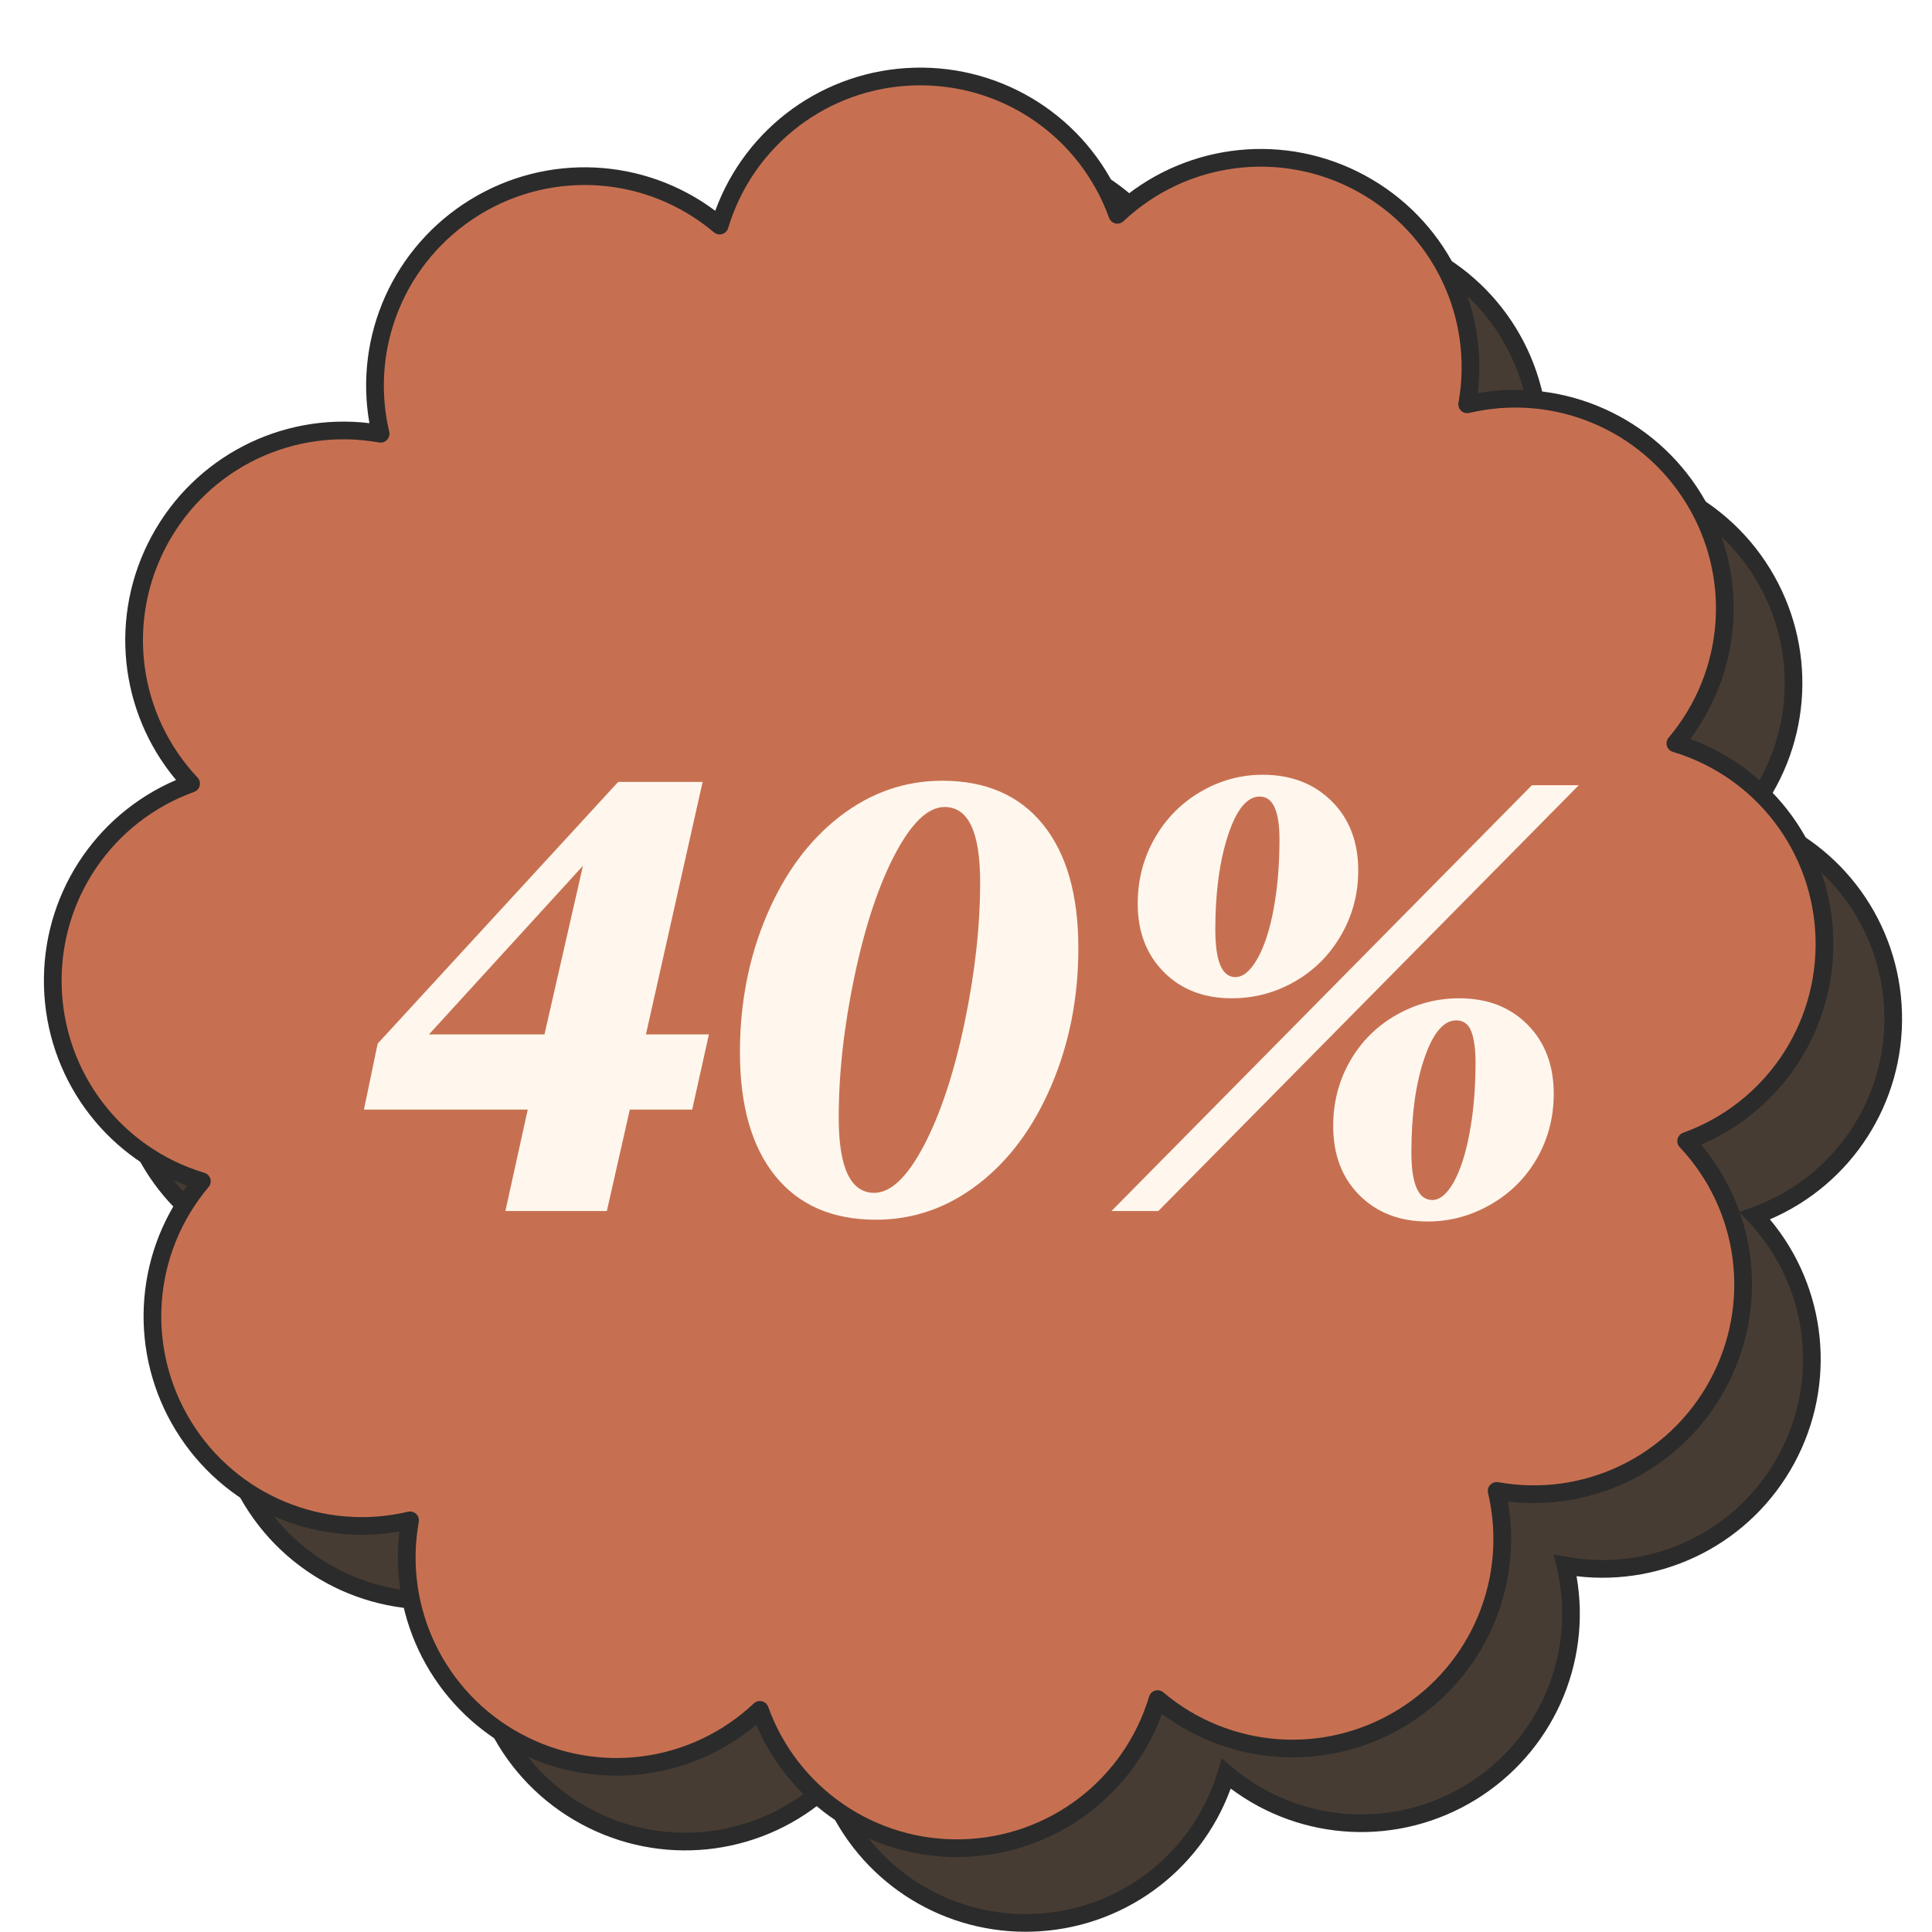
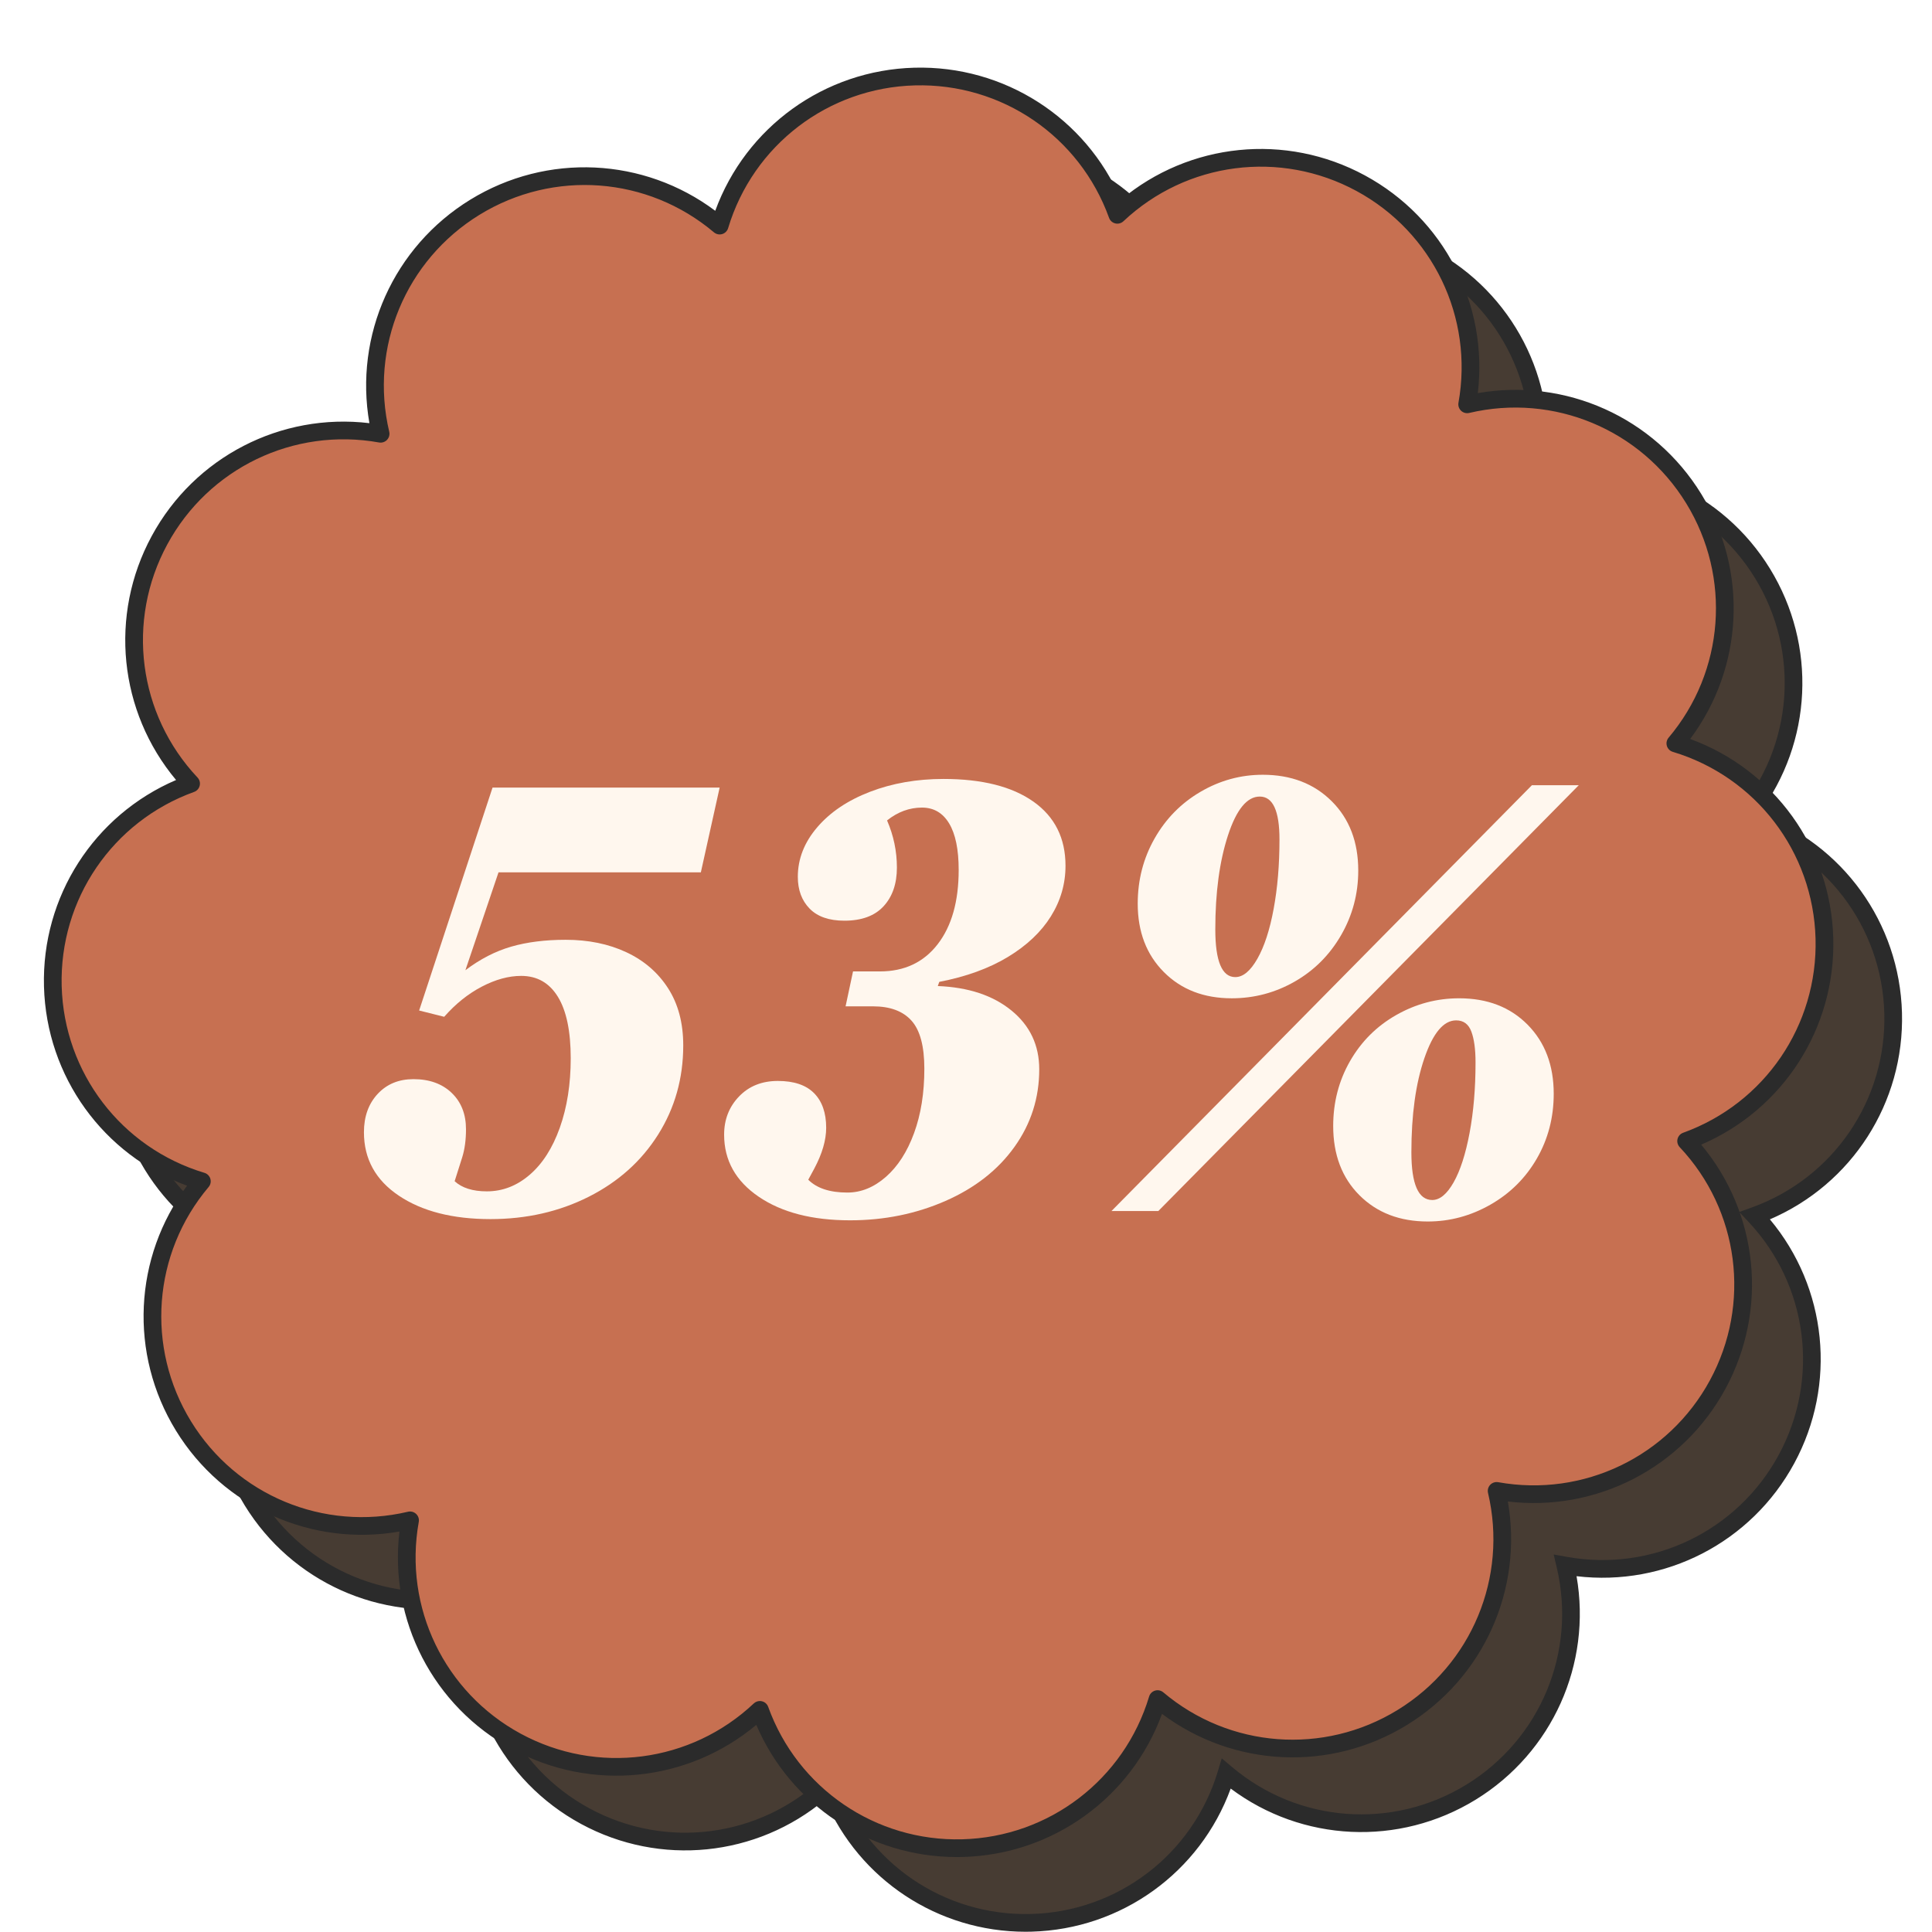
<svg xmlns="http://www.w3.org/2000/svg" width="2000" zoomAndPan="magnify" viewBox="0 0 1500 1500" height="2000" preserveAspectRatio="xMidYMid meet" version="1.0">
  <defs>
    <g />
-     <clipPath id="15ed1036f7">
+     <clipPath id="8236711996">
      <path d="M 87 110 L 1477 110 L 1477 1499.625 L 87 1499.625 Z M 87 110 " clip-rule="nonzero" />
    </clipPath>
-     <clipPath id="9dadbe3026">
+     <clipPath id="863811fe47">
      <rect x="0" width="957" y="0" height="540" />
    </clipPath>
  </defs>
  <path fill="#473c33" d="M 1469.844 786.52 C 1467.891 714.559 1419.492 654.797 1354.121 635.156 C 1398.137 583.004 1406.055 506.508 1368.375 445.164 C 1330.711 383.82 1258.906 356.266 1192.48 371.93 C 1204.527 304.742 1173.133 234.547 1109.836 200.25 C 1046.539 165.969 970.586 177.996 920.895 224.781 C 897.742 160.582 835.445 115.48 763.484 117.434 C 691.523 119.387 631.762 167.785 612.125 233.156 C 559.969 189.141 483.473 181.223 422.129 218.902 C 360.789 256.566 333.234 328.375 348.895 394.797 C 281.707 382.75 211.516 414.16 177.215 477.441 C 142.934 540.738 154.961 616.691 201.746 666.383 C 137.551 689.535 92.445 751.832 94.398 823.793 C 96.352 895.754 144.75 955.516 210.121 975.152 C 166.105 1027.309 158.188 1103.805 195.867 1165.148 C 233.531 1226.492 305.34 1254.043 371.762 1238.383 C 359.719 1305.57 391.129 1375.762 454.406 1410.062 C 517.703 1444.344 593.656 1432.316 643.348 1385.531 C 666.5 1449.73 728.797 1494.832 800.758 1492.879 C 872.719 1490.926 932.48 1442.527 952.121 1377.156 C 1004.273 1421.172 1080.785 1429.09 1142.113 1391.426 C 1203.457 1353.766 1231.012 1281.957 1215.348 1215.535 C 1282.535 1227.578 1352.73 1196.168 1387.027 1132.887 C 1421.309 1069.59 1409.281 993.637 1362.496 943.949 C 1426.695 920.777 1471.781 858.465 1469.844 786.52 Z M 1469.844 786.52 " fill-opacity="1" fill-rule="nonzero" />
-   <g clip-path="url(#15ed1036f7)">
+   <g clip-path="url(#8236711996)">
    <path fill="#2b2b2b" d="M 796.273 1499.809 C 728.219 1499.809 667.18 1459.379 640.543 1397.184 C 587.473 1441.59 512.609 1449.422 451.113 1416.094 C 389.617 1382.781 355.281 1315.797 363.488 1247.078 C 295.352 1258.988 226.582 1228.344 189.973 1168.75 C 153.383 1109.156 157.137 1033.965 198.605 978.57 C 133.609 954.801 89.406 893.883 87.504 823.98 C 85.602 754.074 126.457 690.844 190.059 663.598 C 145.652 610.527 137.836 535.66 171.152 474.164 C 204.465 412.668 271.5 378.336 340.164 386.539 C 328.238 318.383 358.902 249.633 418.496 213.023 C 478.09 176.434 553.277 180.188 608.676 221.656 C 632.441 156.66 693.359 112.457 763.266 110.555 C 833.035 108.668 896.398 149.508 923.648 213.109 C 976.719 168.703 1051.586 160.891 1113.082 194.203 C 1174.578 227.516 1208.91 294.5 1200.703 363.215 C 1268.875 351.289 1337.625 381.953 1374.219 441.547 C 1410.812 501.141 1407.055 576.328 1365.59 631.727 C 1430.586 655.492 1474.789 716.41 1476.691 786.316 C 1478.594 856.223 1437.738 919.449 1374.133 946.699 C 1418.539 999.77 1426.355 1074.637 1393.043 1136.133 C 1359.727 1197.629 1292.711 1231.961 1224.027 1223.754 C 1235.953 1291.91 1205.289 1360.66 1145.699 1397.27 C 1086.086 1433.863 1010.914 1430.109 955.516 1388.641 C 931.75 1453.637 870.832 1497.84 800.91 1499.742 C 799.383 1499.793 797.82 1499.809 796.273 1499.809 Z M 646.254 1373.352 L 649.805 1383.203 C 672.652 1446.52 733.23 1487.832 800.57 1486.016 C 867.895 1484.195 926.164 1439.656 945.547 1375.188 L 948.551 1365.164 L 956.555 1371.906 C 1007.992 1415.328 1081.125 1420.816 1138.527 1385.566 C 1195.93 1350.316 1224.113 1282.617 1208.672 1217.098 L 1206.277 1206.902 L 1216.57 1208.754 C 1282.84 1220.629 1348.906 1188.812 1380.996 1129.59 C 1413.086 1070.371 1403.641 997.645 1357.504 948.617 L 1350.332 940.992 L 1360.168 937.441 C 1423.484 914.594 1464.797 854.012 1462.98 786.672 C 1461.164 719.332 1416.621 661.082 1352.152 641.699 L 1342.129 638.691 L 1348.871 630.691 C 1392.293 579.25 1397.781 506.117 1362.531 448.715 C 1327.281 391.312 1259.566 363.129 1194.062 378.574 L 1183.867 380.969 L 1185.723 370.672 C 1197.594 304.422 1165.793 238.336 1106.559 206.246 C 1047.32 174.156 974.613 183.602 925.602 229.742 L 917.973 236.91 L 914.422 227.074 C 891.574 163.762 831.098 122.461 763.656 124.262 C 696.316 126.082 638.062 170.625 618.68 235.094 L 615.676 245.117 L 607.672 238.371 C 556.234 194.949 483.102 189.461 425.699 224.711 C 368.297 259.961 340.113 327.66 355.555 393.184 L 357.949 403.375 L 347.656 401.523 C 281.367 389.648 215.32 421.449 183.23 480.688 C 151.141 539.906 160.586 612.633 206.723 661.66 L 213.895 669.285 L 204.059 672.836 C 140.742 695.688 99.43 756.266 101.246 823.605 C 103.062 890.945 147.605 949.195 212.074 968.578 L 222.098 971.586 L 215.355 979.59 C 171.934 1031.027 166.445 1104.16 201.695 1161.562 C 236.945 1218.965 304.641 1247.148 370.164 1231.707 L 380.359 1229.309 L 378.504 1239.605 C 366.633 1305.859 398.434 1371.941 457.668 1404.031 C 516.906 1436.121 589.613 1426.676 638.625 1380.535 Z M 646.254 1373.352 " fill-opacity="1" fill-rule="nonzero" />
  </g>
  <path fill="#c77051" d="M 1416.484 728.523 C 1414.531 656.562 1366.133 596.801 1300.762 577.16 C 1344.777 525.008 1352.695 448.512 1315.016 387.168 C 1277.355 325.824 1205.547 298.27 1139.121 313.934 C 1151.168 246.746 1119.773 176.551 1056.477 142.254 C 993.18 107.973 917.227 120 867.535 166.785 C 844.383 102.586 782.086 57.484 710.125 59.438 C 638.164 61.391 578.402 109.789 558.766 175.16 C 506.613 131.145 430.113 123.227 368.773 160.906 C 307.43 198.57 279.875 270.375 295.535 336.801 C 228.348 324.754 158.156 356.164 123.855 419.445 C 89.574 482.742 101.602 558.695 148.387 608.387 C 84.191 631.539 39.086 693.836 41.039 765.797 C 42.996 837.758 91.395 897.52 156.762 917.156 C 112.746 969.309 104.832 1045.809 142.508 1107.148 C 180.172 1168.492 251.98 1196.047 318.402 1180.387 C 306.359 1247.574 337.77 1317.766 401.047 1352.066 C 464.344 1386.348 540.297 1374.32 589.988 1327.535 C 613.145 1391.73 675.438 1436.836 747.398 1434.883 C 819.359 1432.926 879.121 1384.527 898.762 1319.16 C 950.914 1363.176 1027.426 1371.09 1088.754 1333.43 C 1150.098 1295.766 1177.652 1223.961 1161.988 1157.535 C 1229.176 1169.582 1299.371 1138.172 1333.668 1074.891 C 1367.949 1011.594 1355.922 935.641 1309.137 885.949 C 1373.336 862.777 1418.438 800.484 1416.484 728.523 Z M 1416.484 728.523 " fill-opacity="1" fill-rule="nonzero" />
  <path fill="#2b2b2b" d="M 742.914 1441.812 C 674.859 1441.812 613.824 1401.383 587.184 1339.188 C 534.113 1383.594 459.25 1391.41 397.754 1358.098 C 336.258 1324.781 301.926 1257.801 310.129 1189.082 C 241.957 1200.992 173.223 1170.344 136.613 1110.75 C 100.023 1051.16 103.777 975.969 145.246 920.57 C 80.25 896.805 36.047 835.887 34.145 765.98 C 32.242 696.078 73.098 632.848 136.699 605.598 C 92.293 552.527 84.48 477.664 117.793 416.168 C 151.105 354.672 218.141 320.336 286.805 328.543 C 274.879 260.387 305.543 191.637 365.137 155.027 C 424.73 118.438 499.918 122.191 555.316 163.66 C 579.082 98.664 640 54.461 709.922 52.559 C 779.711 50.688 843.059 91.512 870.305 155.113 C 923.375 110.707 998.242 102.875 1059.738 136.207 C 1121.234 169.52 1155.566 236.504 1147.363 305.219 C 1215.516 293.293 1284.285 323.957 1320.875 383.551 C 1357.469 443.145 1353.715 518.332 1312.246 573.73 C 1377.227 597.496 1421.445 658.414 1423.348 728.32 C 1425.25 798.227 1384.395 861.453 1320.793 888.703 C 1365.199 941.773 1373.012 1016.641 1339.699 1078.137 C 1306.387 1139.633 1239.352 1173.965 1170.688 1165.758 C 1182.613 1233.914 1151.949 1302.664 1092.355 1339.273 C 1032.762 1375.867 957.574 1372.109 902.176 1330.645 C 878.41 1395.641 817.492 1439.844 747.586 1441.746 C 746.023 1441.797 744.477 1441.812 742.914 1441.812 Z M 589.973 1320.672 C 590.496 1320.672 591.043 1320.738 591.566 1320.859 C 593.828 1321.402 595.645 1323.031 596.426 1325.207 C 619.277 1388.52 679.871 1429.852 747.195 1428.02 C 814.535 1426.199 872.785 1381.656 892.168 1317.188 C 892.832 1314.98 894.566 1313.246 896.789 1312.586 C 899 1311.922 901.41 1312.434 903.176 1313.926 C 954.617 1357.348 1027.75 1362.836 1085.152 1327.586 C 1142.555 1292.336 1170.738 1224.641 1155.297 1159.117 C 1154.77 1156.855 1155.398 1154.496 1156.992 1152.812 C 1158.59 1151.133 1160.934 1150.367 1163.195 1150.773 C 1229.449 1162.648 1295.531 1130.832 1327.605 1071.613 C 1359.695 1012.391 1350.25 939.668 1304.109 890.641 C 1302.531 888.957 1301.883 886.578 1302.426 884.336 C 1302.973 882.078 1304.602 880.258 1306.777 879.477 C 1370.09 856.629 1411.406 796.051 1409.586 728.711 C 1407.77 661.371 1363.227 603.117 1298.758 583.734 C 1296.551 583.074 1294.816 581.34 1294.156 579.113 C 1293.492 576.891 1294 574.492 1295.496 572.727 C 1338.918 521.289 1344.406 448.156 1309.156 390.754 C 1273.906 333.352 1206.191 305.168 1140.684 320.609 C 1138.426 321.137 1136.066 320.508 1134.383 318.91 C 1132.703 317.312 1131.938 314.988 1132.344 312.711 C 1144.219 246.457 1112.418 180.375 1053.18 148.285 C 993.961 116.195 921.234 125.641 872.227 171.777 C 870.543 173.359 868.164 174.004 865.922 173.461 C 863.664 172.918 861.844 171.285 861.062 169.113 C 838.215 105.797 777.738 64.5 710.297 66.301 C 642.973 68.117 584.703 112.66 565.32 177.129 C 564.66 179.34 562.926 181.07 560.699 181.734 C 558.492 182.395 556.082 181.887 554.312 180.391 C 502.875 136.969 429.742 131.484 372.34 166.734 C 314.938 201.984 286.754 269.68 302.195 335.203 C 302.723 337.461 302.094 339.824 300.496 341.504 C 298.898 343.188 296.574 343.949 294.297 343.543 C 228.008 331.668 161.961 363.469 129.871 422.707 C 97.781 481.926 107.227 554.652 153.363 603.68 C 154.945 605.359 155.59 607.738 155.047 609.98 C 154.504 612.242 152.871 614.059 150.699 614.84 C 87.383 637.688 46.07 698.27 47.887 765.609 C 49.703 832.949 94.246 891.199 158.715 910.582 C 160.926 911.246 162.656 912.977 163.32 915.203 C 163.98 917.43 163.473 919.824 161.977 921.59 C 118.555 973.031 113.07 1046.164 148.32 1103.566 C 183.57 1160.969 251.281 1189.152 316.789 1173.707 C 319.047 1173.184 321.41 1173.812 323.09 1175.406 C 324.773 1177.004 325.539 1179.332 325.129 1181.609 C 313.254 1247.859 345.074 1313.945 404.293 1346.035 C 463.531 1378.125 536.254 1368.68 585.25 1322.539 C 586.559 1321.316 588.254 1320.672 589.973 1320.672 Z M 589.973 1320.672 " fill-opacity="1" fill-rule="nonzero" />
  <g transform="matrix(1, 0, 0, 1, 277, 505)">
-     <g clip-path="url(#9dadbe3026)">
+     <g clip-path="url(#863811fe47)">
      <g fill="#fff7ee" fill-opacity="1">
        <g transform="translate(0.920199, 435.2585)">
          <g>
-             <path d="M 259.5 -78.781 L 211.062 -78.781 L 193.234 0 L 114.453 0 L 131.828 -78.781 L 4.641 -78.781 L 15.297 -129.984 L 202.031 -333.172 L 267.594 -333.172 L 223.578 -137.156 L 272.469 -137.156 Z M 55.141 -137.156 L 144.812 -137.156 L 174.688 -268.062 Z M 55.141 -137.156 " />
+             <path d="M 102.875 6.25 C 73.52 6.25 49.805 0.184 31.734 -11.938 C 13.672 -24.062 4.641 -40.473 4.641 -61.172 C 4.641 -73.367 8.191 -83.289 15.297 -90.938 C 22.398 -98.582 31.664 -102.406 43.094 -102.406 C 55.445 -102.406 65.332 -98.852 72.75 -91.75 C 80.164 -84.645 83.875 -75.223 83.875 -63.484 C 83.875 -55.297 82.906 -48.07 80.969 -41.812 C 79.039 -35.562 77.07 -29.348 75.062 -23.172 C 80.781 -17.922 89.125 -15.297 100.094 -15.297 C 112.289 -15.297 123.367 -19.582 133.328 -28.156 C 143.297 -36.727 151.098 -48.926 156.734 -64.75 C 162.367 -80.582 165.188 -98.539 165.188 -118.625 C 165.188 -139.633 161.863 -155.547 155.219 -166.359 C 148.582 -177.172 139.086 -182.578 126.734 -182.578 C 117.004 -182.578 106.812 -179.797 96.156 -174.234 C 85.5 -168.672 75.766 -160.867 66.953 -150.828 L 47.5 -155.703 L 104.484 -328.766 L 280.812 -328.766 L 266.219 -262.969 L 109.125 -262.969 L 83.406 -186.969 C 94.832 -195.625 106.688 -201.727 118.969 -205.281 C 131.25 -208.832 145.344 -210.609 161.25 -210.609 C 178.863 -210.609 194.539 -207.398 208.281 -200.984 C 222.031 -194.578 232.844 -185.27 240.719 -173.062 C 248.602 -160.863 252.547 -146.039 252.547 -128.594 C 252.547 -103.102 246.055 -80.047 233.078 -59.422 C 220.109 -38.805 202.156 -22.707 179.219 -11.125 C 156.281 0.457 130.832 6.25 102.875 6.25 Z M 102.875 6.25 " />
          </g>
        </g>
        <g transform="translate(280.8012, 435.2585)">
          <g>
-             <path d="M 120.938 -14.141 C 133.758 -14.141 146.578 -26.301 159.391 -50.625 C 172.211 -74.945 182.719 -106.531 190.906 -145.375 C 199.094 -184.227 203.188 -220.879 203.188 -255.328 C 203.188 -294.242 194 -313.703 175.625 -313.703 C 162.801 -313.703 149.977 -301.535 137.156 -277.203 C 124.344 -252.879 113.844 -221.297 105.656 -182.453 C 97.469 -143.609 93.375 -106.961 93.375 -72.516 C 93.375 -33.598 102.562 -14.141 120.938 -14.141 Z M 122.328 6.719 C 88.504 6.719 62.441 -4.594 44.141 -27.219 C 25.836 -49.852 16.688 -81.867 16.688 -123.266 C 16.688 -161.566 23.633 -197.051 37.531 -229.719 C 51.438 -262.383 70.359 -287.945 94.297 -306.406 C 118.234 -324.863 144.723 -334.094 173.766 -334.094 C 207.586 -334.094 233.648 -322.781 251.953 -300.156 C 270.266 -277.531 279.422 -245.52 279.422 -204.125 C 279.422 -165.812 272.469 -130.32 258.562 -97.656 C 244.664 -64.988 225.742 -39.426 201.797 -20.969 C 177.859 -2.508 151.367 6.719 122.328 6.719 Z M 122.328 6.719 " />
+             <path d="M 174.688 -335.484 C 204.656 -335.484 227.941 -329.613 244.547 -317.875 C 261.148 -306.133 269.453 -289.531 269.453 -268.062 C 269.453 -254.008 265.664 -240.922 258.094 -228.797 C 250.531 -216.672 239.41 -206.164 224.734 -197.281 C 210.066 -188.406 192.305 -181.957 171.453 -177.938 L 170.297 -174.688 C 194.078 -173.758 213.148 -167.426 227.516 -155.688 C 241.879 -143.957 249.062 -128.742 249.062 -110.047 C 249.062 -87.805 242.648 -67.727 229.828 -49.812 C 217.016 -31.895 199.176 -17.914 176.312 -7.875 C 153.457 2.164 128.742 7.188 102.172 7.188 C 72.828 7.188 49.195 1.086 31.281 -11.109 C 13.363 -23.316 4.406 -39.383 4.406 -59.312 C 4.406 -71.051 8.266 -80.938 15.984 -88.969 C 23.703 -97 33.742 -101.016 46.109 -101.016 C 58.617 -101.016 68 -97.848 74.25 -91.516 C 80.508 -85.18 83.641 -76.223 83.641 -64.641 C 83.641 -55.066 80.551 -44.488 74.375 -32.906 L 69.734 -24.328 C 76.379 -17.68 86.5 -14.359 100.094 -14.359 C 110.75 -14.359 120.707 -18.41 129.969 -26.516 C 139.238 -34.629 146.535 -45.945 151.859 -60.469 C 157.191 -74.988 159.859 -91.672 159.859 -110.516 C 159.859 -127.973 156.535 -140.406 149.891 -147.812 C 143.254 -155.227 133.297 -158.938 120.016 -158.938 L 98.703 -158.938 L 104.484 -186.047 L 125.344 -186.047 C 144.344 -186.047 159.285 -193.07 170.172 -207.125 C 181.066 -221.188 186.516 -240.422 186.516 -264.828 C 186.516 -280.734 184.039 -292.781 179.094 -300.969 C 174.156 -309.156 167.129 -313.25 158.016 -313.25 C 148.285 -313.25 139.25 -309.926 130.906 -303.281 C 136 -291.539 138.547 -279.336 138.547 -266.672 C 138.547 -254.16 135.109 -244.16 128.234 -236.672 C 121.359 -229.18 111.203 -225.438 97.766 -225.438 C 85.879 -225.438 76.883 -228.562 70.781 -234.812 C 64.676 -241.07 61.625 -249.301 61.625 -259.5 C 61.625 -273.395 66.645 -286.211 76.688 -297.953 C 86.727 -309.691 100.395 -318.879 117.688 -325.516 C 134.988 -332.16 153.988 -335.484 174.688 -335.484 Z M 174.688 -335.484 " />
          </g>
        </g>
        <g transform="translate(560.6821, 435.2585)">
          <g>
            <path d="M 118.625 -165.188 C 97 -165.188 79.426 -171.984 65.906 -185.578 C 52.395 -199.172 45.641 -216.859 45.641 -238.641 C 45.641 -257.023 50.004 -273.898 58.734 -289.266 C 67.461 -304.629 79.352 -316.711 94.406 -325.516 C 109.469 -334.328 125.57 -338.734 142.719 -338.734 C 164.656 -338.734 182.492 -331.895 196.234 -318.219 C 209.984 -304.551 216.859 -286.598 216.859 -264.359 C 216.859 -246.285 212.414 -229.562 203.531 -214.188 C 194.656 -198.82 182.648 -186.812 167.516 -178.156 C 152.379 -169.508 136.082 -165.188 118.625 -165.188 Z M 61.625 0 L 25.25 0 L 351.703 -330.625 L 388.078 -330.625 Z M 270.844 8.109 C 249.062 8.109 231.375 1.309 217.781 -12.281 C 204.195 -25.875 197.406 -43.789 197.406 -66.031 C 197.406 -84.414 201.766 -101.211 210.484 -116.422 C 219.211 -131.641 231.18 -143.57 246.391 -152.219 C 261.609 -160.863 277.867 -165.188 295.172 -165.188 C 317.109 -165.188 334.832 -158.352 348.344 -144.688 C 361.863 -131.02 368.625 -113.141 368.625 -91.047 C 368.625 -72.672 364.258 -55.914 355.531 -40.781 C 346.801 -25.645 334.789 -13.711 319.5 -4.984 C 304.207 3.742 287.988 8.109 270.844 8.109 Z M 140.406 -321.812 C 130.52 -321.812 122.289 -311.77 115.719 -291.688 C 109.156 -271.613 105.875 -247.289 105.875 -218.719 C 105.875 -194 111.051 -181.641 121.406 -181.641 C 127.426 -181.641 133.141 -186.391 138.547 -195.891 C 143.953 -205.391 148.16 -218.285 151.172 -234.578 C 154.191 -250.879 155.703 -268.836 155.703 -288.453 C 155.703 -310.691 150.602 -321.812 140.406 -321.812 Z M 292.859 -148.047 C 283.129 -148.047 274.906 -138.238 268.188 -118.625 C 261.469 -99.008 258.109 -74.68 258.109 -45.641 C 258.109 -20.93 263.516 -8.578 274.328 -8.578 C 280.191 -8.578 285.707 -13.129 290.875 -22.234 C 296.051 -31.348 300.188 -44.129 303.281 -60.578 C 306.375 -77.035 307.922 -95.301 307.922 -115.375 C 307.922 -125.57 306.836 -133.566 304.672 -139.359 C 302.504 -145.148 298.566 -148.047 292.859 -148.047 Z M 292.859 -148.047 " />
          </g>
        </g>
      </g>
    </g>
  </g>
</svg>
